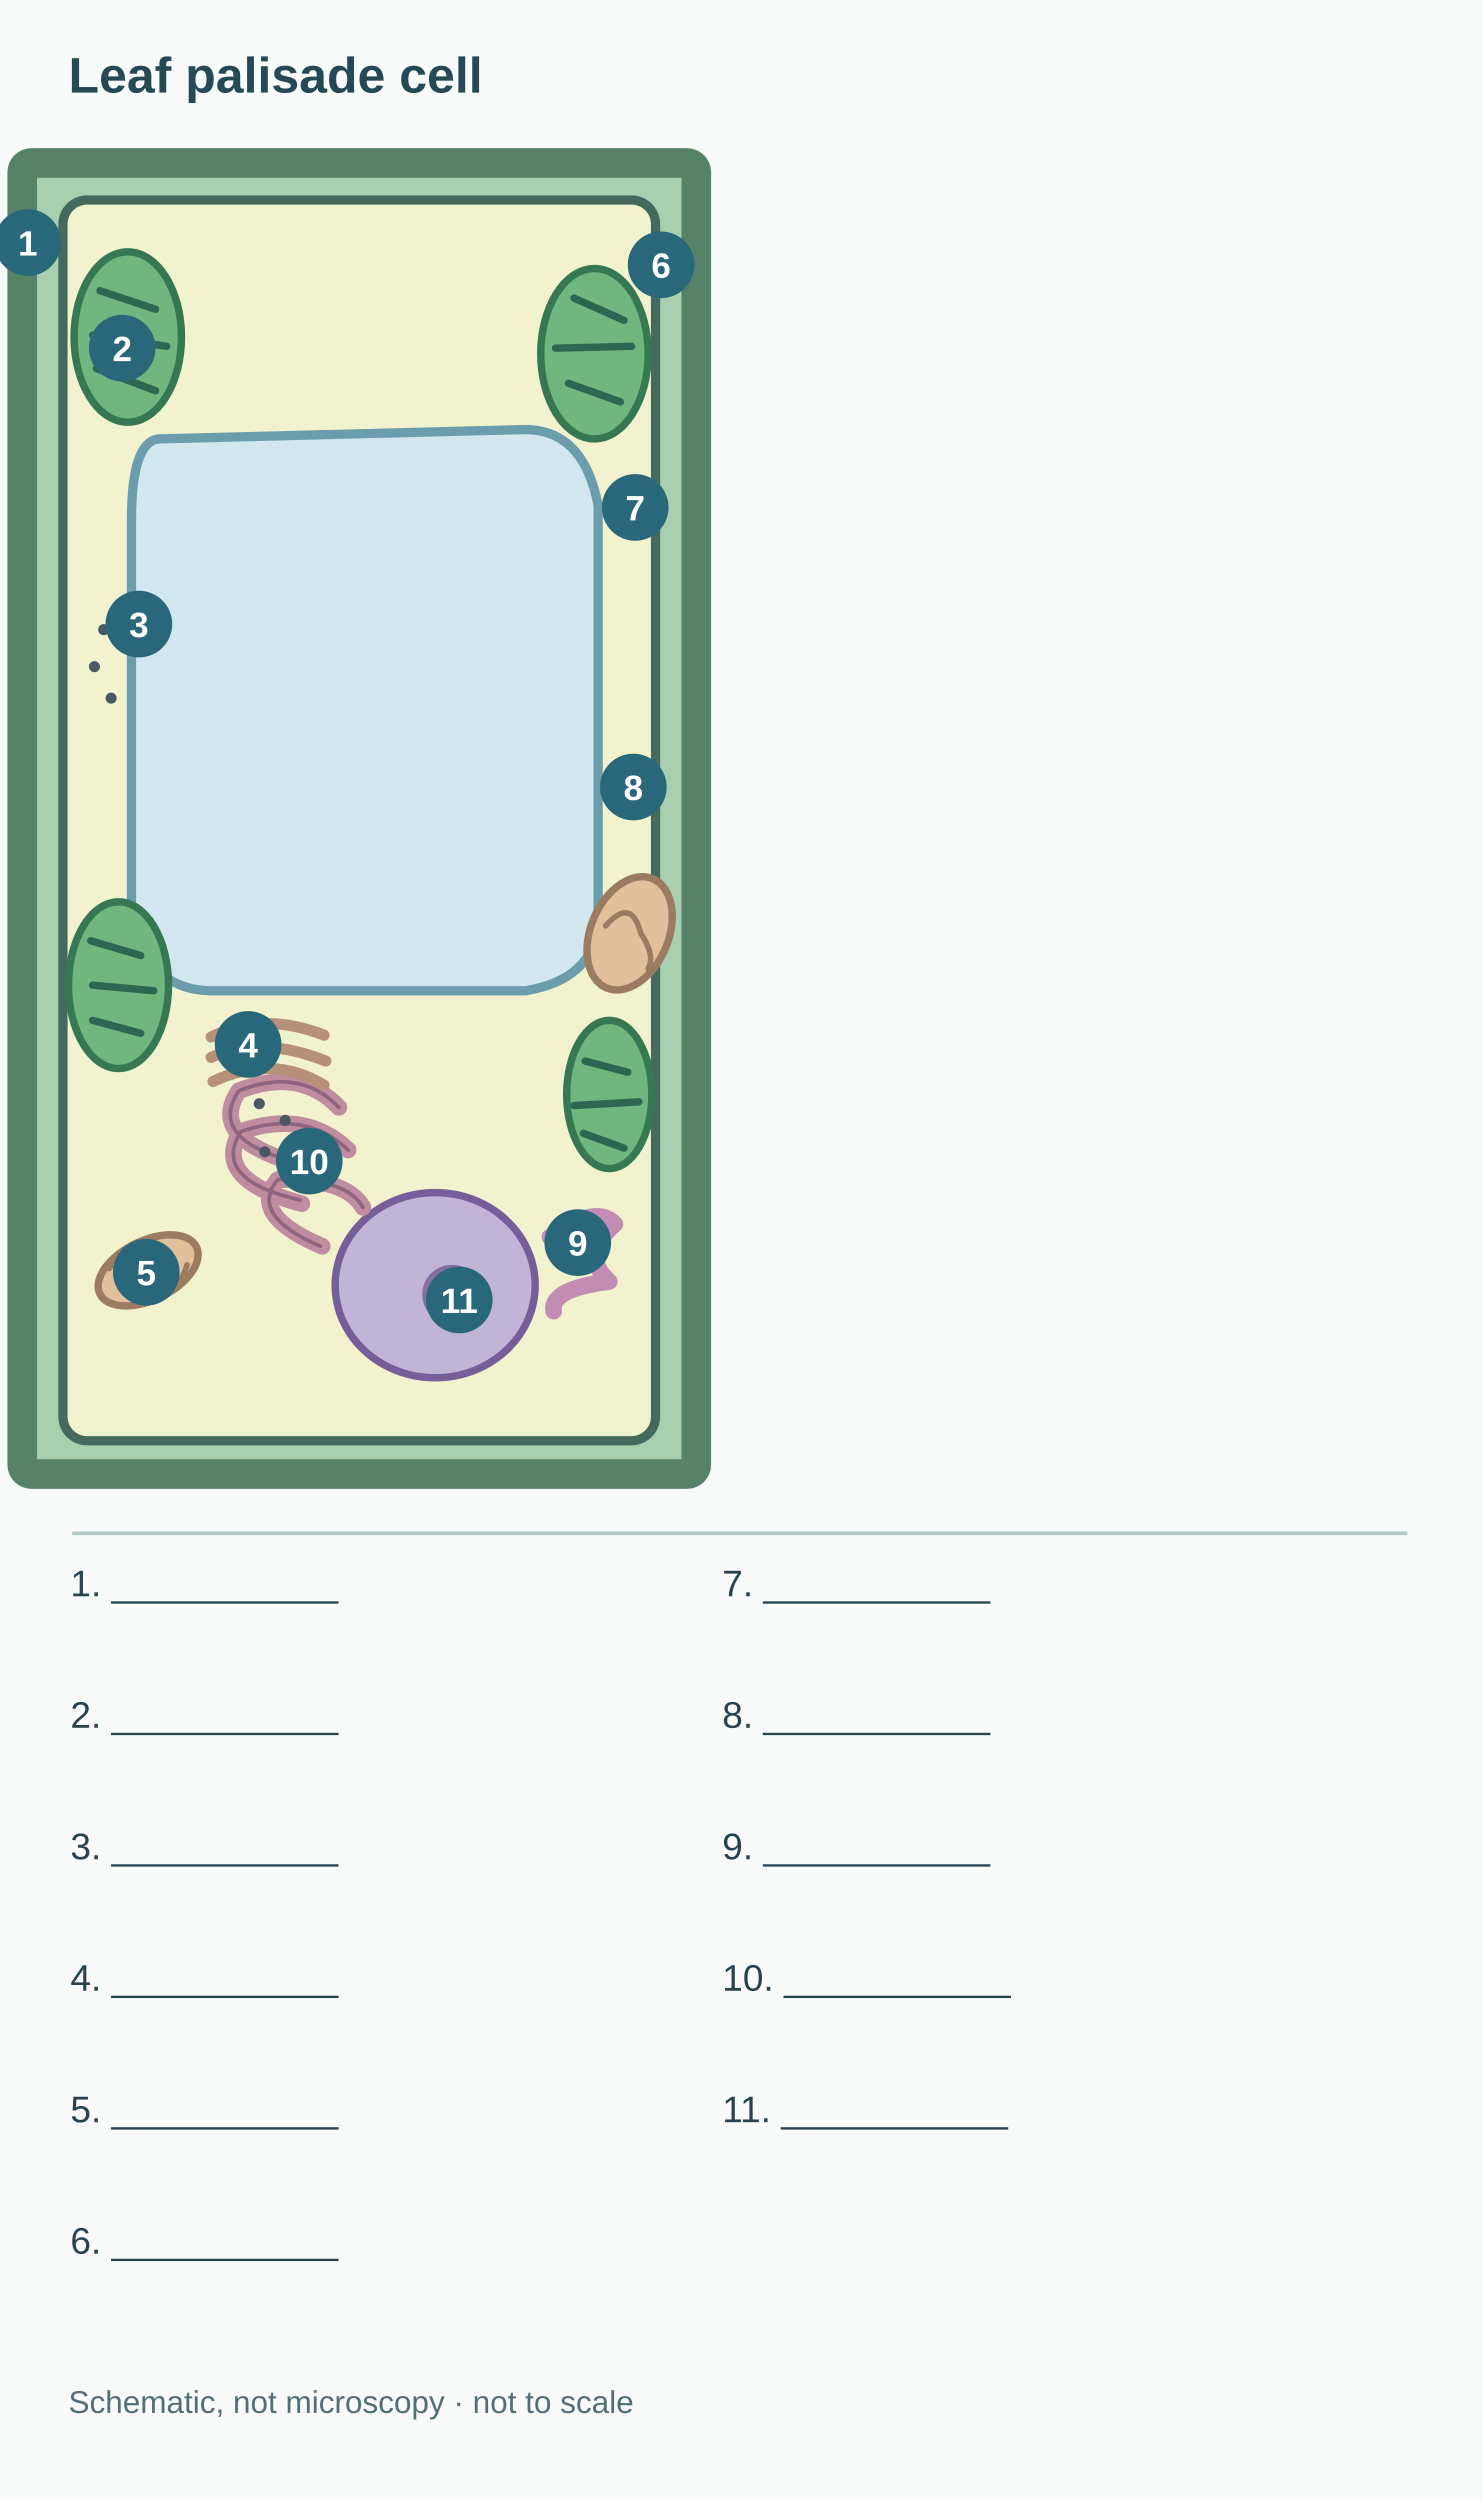
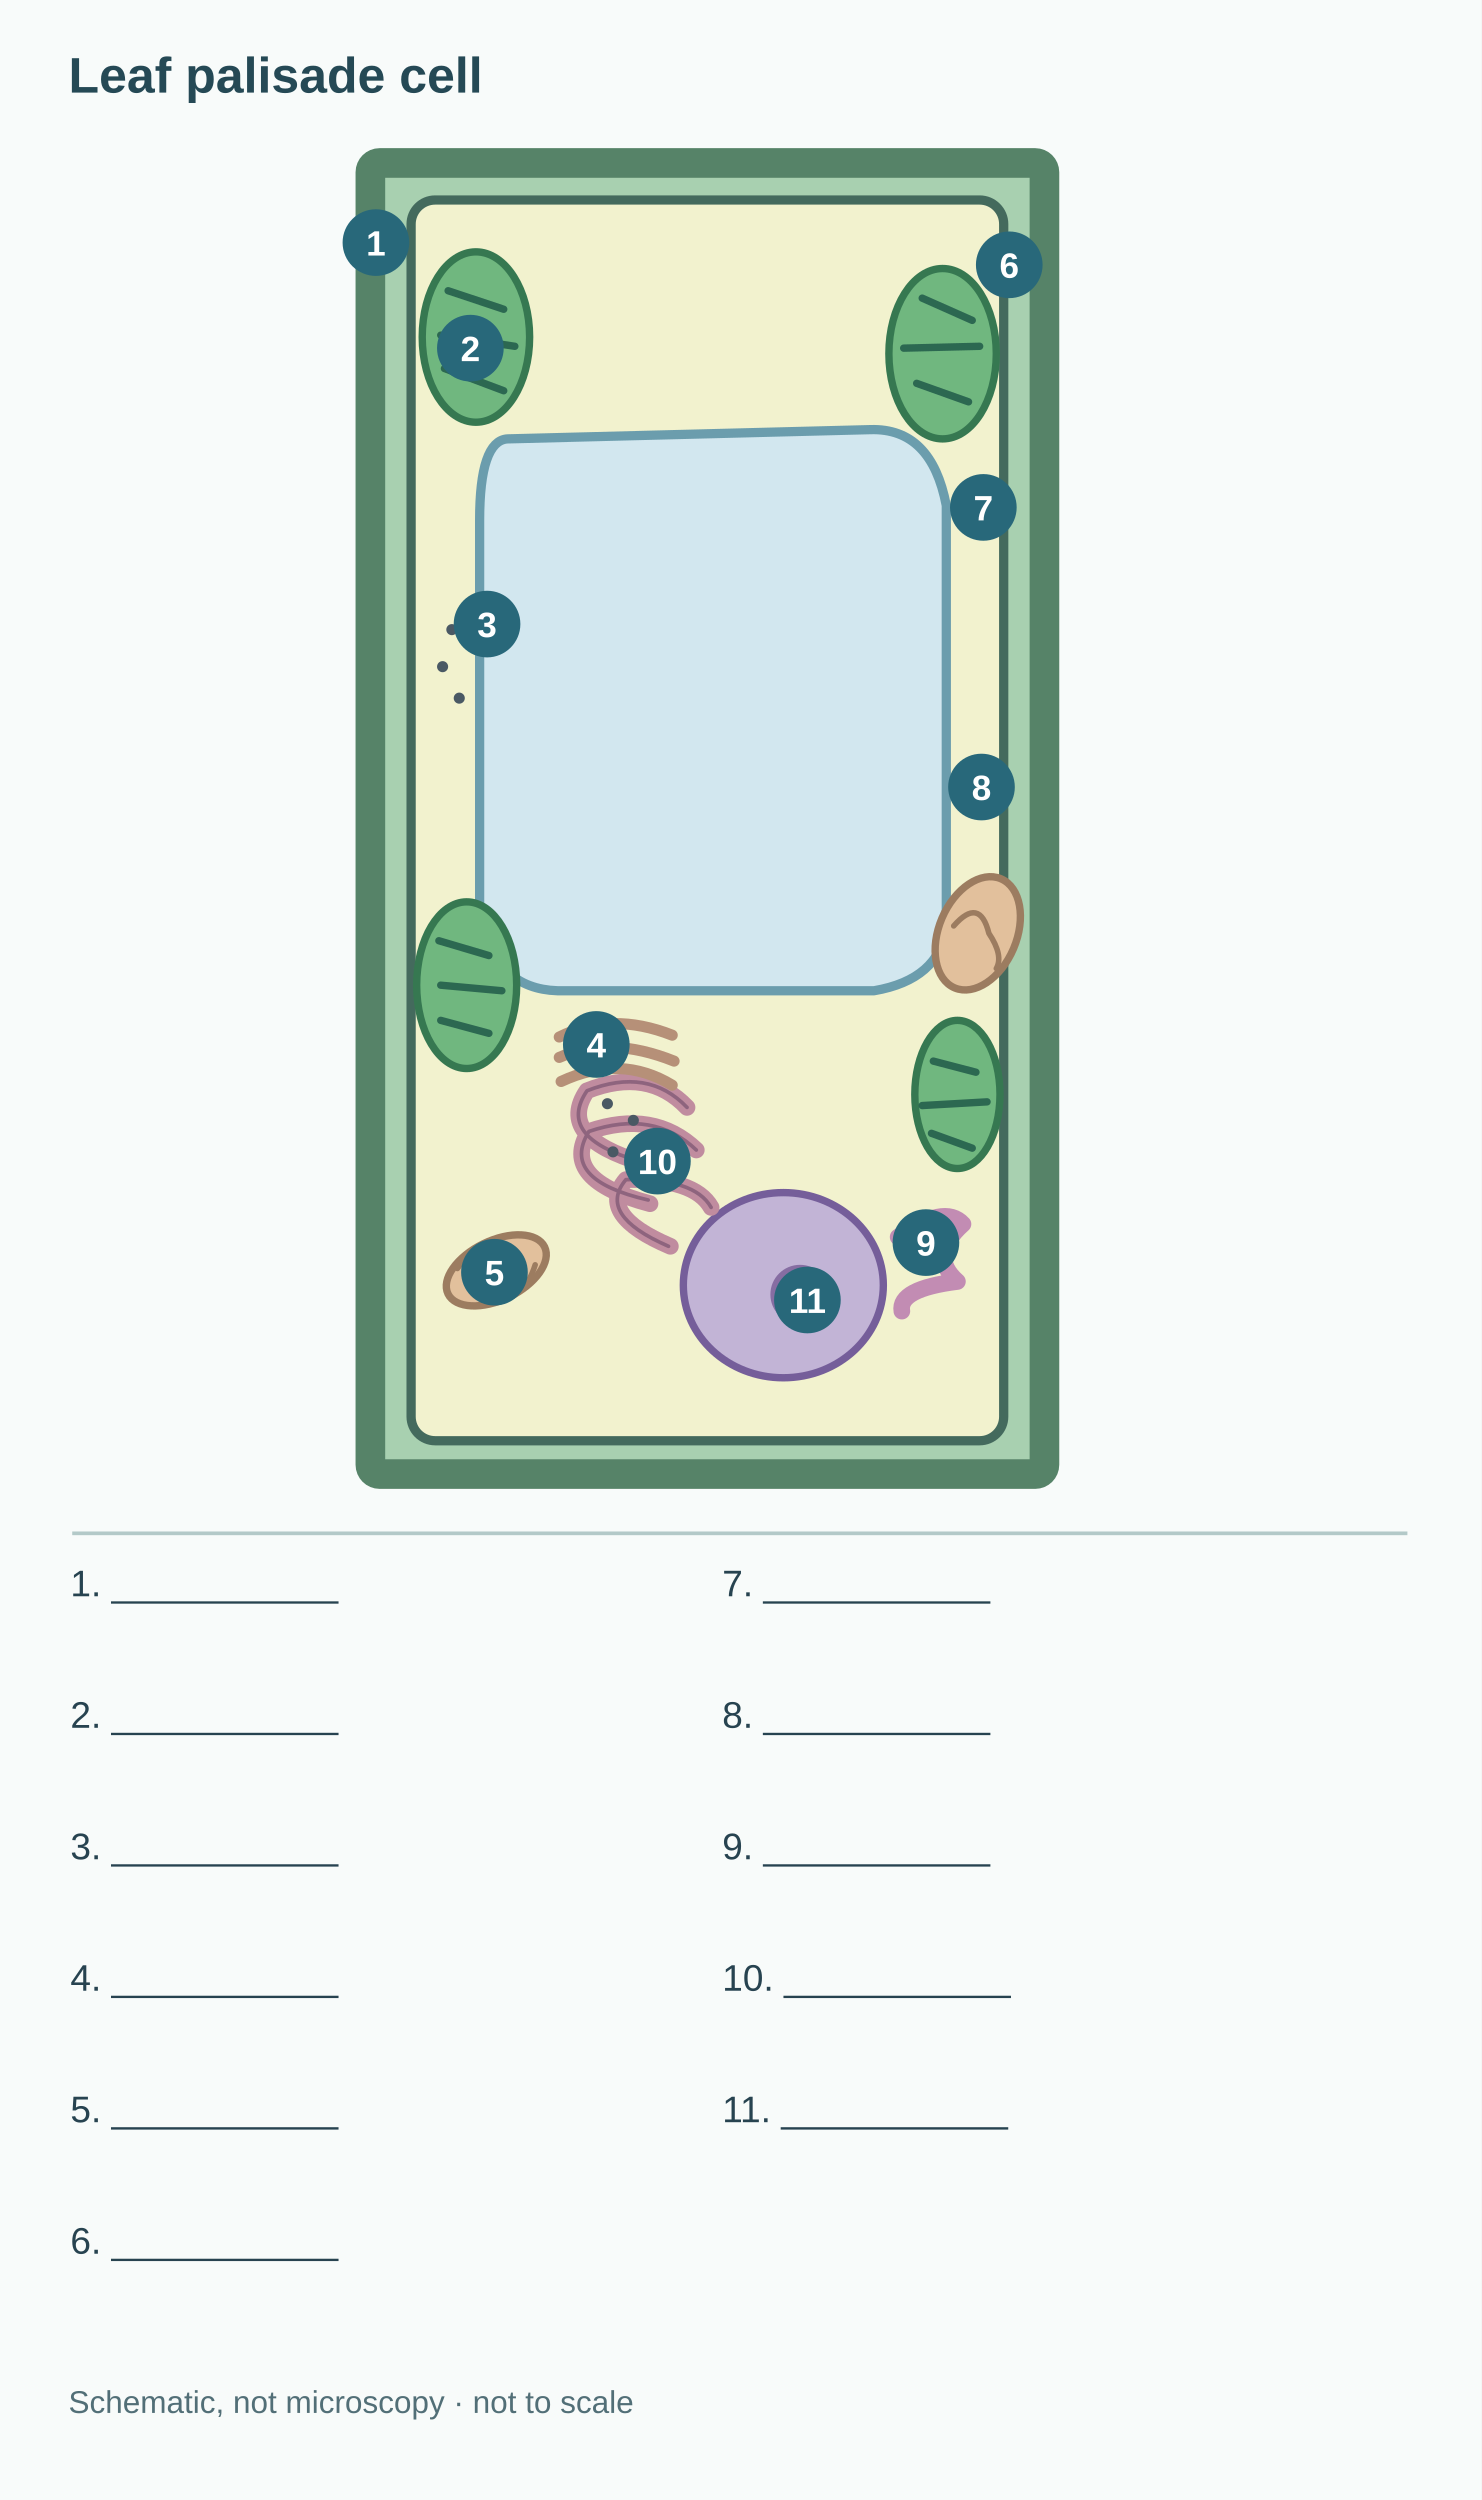
<svg xmlns="http://www.w3.org/2000/svg" viewBox="0 0 800 1350" role="img" aria-labelledby="t d">
  <rect width="800" height="1350" fill="#f8fbfa" />
  <text x="37" y="50" font-size="27" font-family="Arial,sans-serif" font-weight="700" fill="#254955">Leaf palisade cell</text>
-   <g transform="translate(-398,-52) scale(1)">
+   <g transform="translate(-210,-52) scale(1)">
    <g stroke-linecap="round" stroke-linejoin="round">
      <rect x="410" y="140" width="364" height="708" rx="5" fill="#a8d0b0" stroke="#568368" stroke-width="16" />
      <rect x="432" y="160" width="320" height="670" rx="13" fill="#f2f2ce" stroke="#446a5d" stroke-width="5" />
      <path d="M484 289Q469 290 469 333L469 548Q478 586 511 587H682Q717 581 721 553L721 325Q713 283 680 284Z" fill="#d2e7ef" stroke="#6b9dad" stroke-width="5" />
      <ellipse cx="467" cy="234" rx="29" ry="46" fill="#70b77f" stroke="#367851" stroke-width="4" />
      <path d="M452 209L482 219M448 233L488 239M450 251L482 263" stroke="#2c6851" stroke-width="4" />
      <ellipse cx="719" cy="243" rx="29" ry="46" fill="#70b77f" stroke="#367851" stroke-width="4" />
      <path d="M708 213L735 225M698 240L739 239M705 259L733 269" stroke="#2c6851" stroke-width="4" />
      <ellipse cx="462" cy="584" rx="27" ry="45" fill="#70b77f" stroke="#367851" stroke-width="4" />
      <path d="M447 560L474 568M448 584L481 587M448 603L474 610" stroke="#2c6851" stroke-width="4" />
      <ellipse cx="727" cy="643" rx="23" ry="40" fill="#70b77f" stroke="#367851" stroke-width="4" />
      <path d="M714 625L737 631M708 649L743 647M713 664L735 672" stroke="#2c6851" stroke-width="4" />
      <ellipse cx="633" cy="746" rx="54" ry="50" fill="#c2b4d6" stroke="#755e9a" stroke-width="4" />
      <circle cx="642" cy="751" r="16" fill="#866da2" />
      <path d="M557 680Q510 666 527 641Q560 628 581 650M561 702Q512 689 528 663Q563 651 586 673M572 725Q532 708 548 689Q585 688 594 704" fill="none" stroke="#c08c9f" stroke-width="9" />
      <path d="M555 679Q510 666 527 641Q560 628 581 650M560 700Q512 689 528 663Q563 651 586 673M571 725Q532 708 548 689Q585 688 594 704" fill="none" stroke="#8e647e" stroke-width="2" />
      <path d="M695 720Q720 702 730 713Q711 730 727 744Q695 748 697 760" fill="none" stroke="#c28cb3" stroke-width="9" />
      <path d="M512 612Q540 598 573 611M512 623Q539 611 574 625M513 636Q545 621 573 638" fill="none" stroke="#b69078" stroke-width="6" />
      <ellipse cx="478" cy="738" rx="29" ry="16" transform="rotate(-26 478 738)" fill="#e2c09c" stroke="#9c7c60" stroke-width="4" />
      <path d="M457 737Q471 717 484 742Q493 754 499 735" fill="none" stroke="#9c7c60" stroke-width="3" />
      <ellipse cx="738" cy="556" rx="21" ry="32" transform="rotate(23 738 556)" fill="#e2c09c" stroke="#9c7c60" stroke-width="4" />
      <path d="M725 552Q739 536 744 556Q752 568 748 575" fill="none" stroke="#9c7c60" stroke-width="3" />
      <g fill="#4a5964">
        <circle cx="741" cy="463" r="3" />
        <circle cx="733" cy="477" r="3" />
        <circle cx="743" cy="490" r="3" />
        <circle cx="454" cy="392" r="3" />
        <circle cx="449" cy="412" r="3" />
        <circle cx="458" cy="429" r="3" />
        <circle cx="538" cy="648" r="3" />
        <circle cx="552" cy="657" r="3" />
        <circle cx="541" cy="674" r="3" />
      </g>
    </g>
    <circle cx="413" cy="183" r="18" fill="#28687a" />
    <text x="413" y="190" font-family="Arial,sans-serif" font-size="19" font-weight="700" text-anchor="middle" fill="#fff">1</text>
    <circle cx="464" cy="240" r="18" fill="#28687a" />
    <text x="464" y="247" font-family="Arial,sans-serif" font-size="19" font-weight="700" text-anchor="middle" fill="#fff">2</text>
    <circle cx="473" cy="389" r="18" fill="#28687a" />
    <text x="473" y="396" font-family="Arial,sans-serif" font-size="19" font-weight="700" text-anchor="middle" fill="#fff">3</text>
    <circle cx="532" cy="616" r="18" fill="#28687a" />
    <text x="532" y="623" font-family="Arial,sans-serif" font-size="19" font-weight="700" text-anchor="middle" fill="#fff">4</text>
    <circle cx="477" cy="739" r="18" fill="#28687a" />
    <text x="477" y="746" font-family="Arial,sans-serif" font-size="19" font-weight="700" text-anchor="middle" fill="#fff">5</text>
    <circle cx="755" cy="195" r="18" fill="#28687a" />
    <text x="755" y="202" font-family="Arial,sans-serif" font-size="19" font-weight="700" text-anchor="middle" fill="#fff">6</text>
    <circle cx="741" cy="326" r="18" fill="#28687a" />
    <text x="741" y="333" font-family="Arial,sans-serif" font-size="19" font-weight="700" text-anchor="middle" fill="#fff">7</text>
    <circle cx="740" cy="477" r="18" fill="#28687a" />
    <text x="740" y="484" font-family="Arial,sans-serif" font-size="19" font-weight="700" text-anchor="middle" fill="#fff">8</text>
    <circle cx="710" cy="723" r="18" fill="#28687a" />
    <text x="710" y="730" font-family="Arial,sans-serif" font-size="19" font-weight="700" text-anchor="middle" fill="#fff">9</text>
    <circle cx="565" cy="679" r="18" fill="#28687a" />
    <text x="565" y="686" font-family="Arial,sans-serif" font-size="19" font-weight="700" text-anchor="middle" fill="#fff">10</text>
    <circle cx="646" cy="754" r="18" fill="#28687a" />
    <text x="646" y="761" font-family="Arial,sans-serif" font-size="19" font-weight="700" text-anchor="middle" fill="#fff">11</text>
  </g>
  <path d="M39 828H760" stroke="#b3c9c8" stroke-width="2" />
  <text x="38" y="862" font-family="Arial,sans-serif" font-size="20" fill="#274350">1. ___________</text>
  <text x="38" y="933" font-family="Arial,sans-serif" font-size="20" fill="#274350">2. ___________</text>
  <text x="38" y="1004" font-family="Arial,sans-serif" font-size="20" fill="#274350">3. ___________</text>
  <text x="38" y="1075" font-family="Arial,sans-serif" font-size="20" fill="#274350">4. ___________</text>
  <text x="38" y="1146" font-family="Arial,sans-serif" font-size="20" fill="#274350">5. ___________</text>
  <text x="38" y="1217" font-family="Arial,sans-serif" font-size="20" fill="#274350">6. ___________</text>
  <text x="390" y="862" font-family="Arial,sans-serif" font-size="20" fill="#274350">7. ___________</text>
  <text x="390" y="933" font-family="Arial,sans-serif" font-size="20" fill="#274350">8. ___________</text>
  <text x="390" y="1004" font-family="Arial,sans-serif" font-size="20" fill="#274350">9. ___________</text>
  <text x="390" y="1075" font-family="Arial,sans-serif" font-size="20" fill="#274350">10. ___________</text>
  <text x="390" y="1146" font-family="Arial,sans-serif" font-size="20" fill="#274350">11. ___________</text>
  <text x="37" y="1303" font-family="Arial,sans-serif" font-size="17" fill="#526f77">Schematic, not microscopy · not to scale</text>
</svg>
